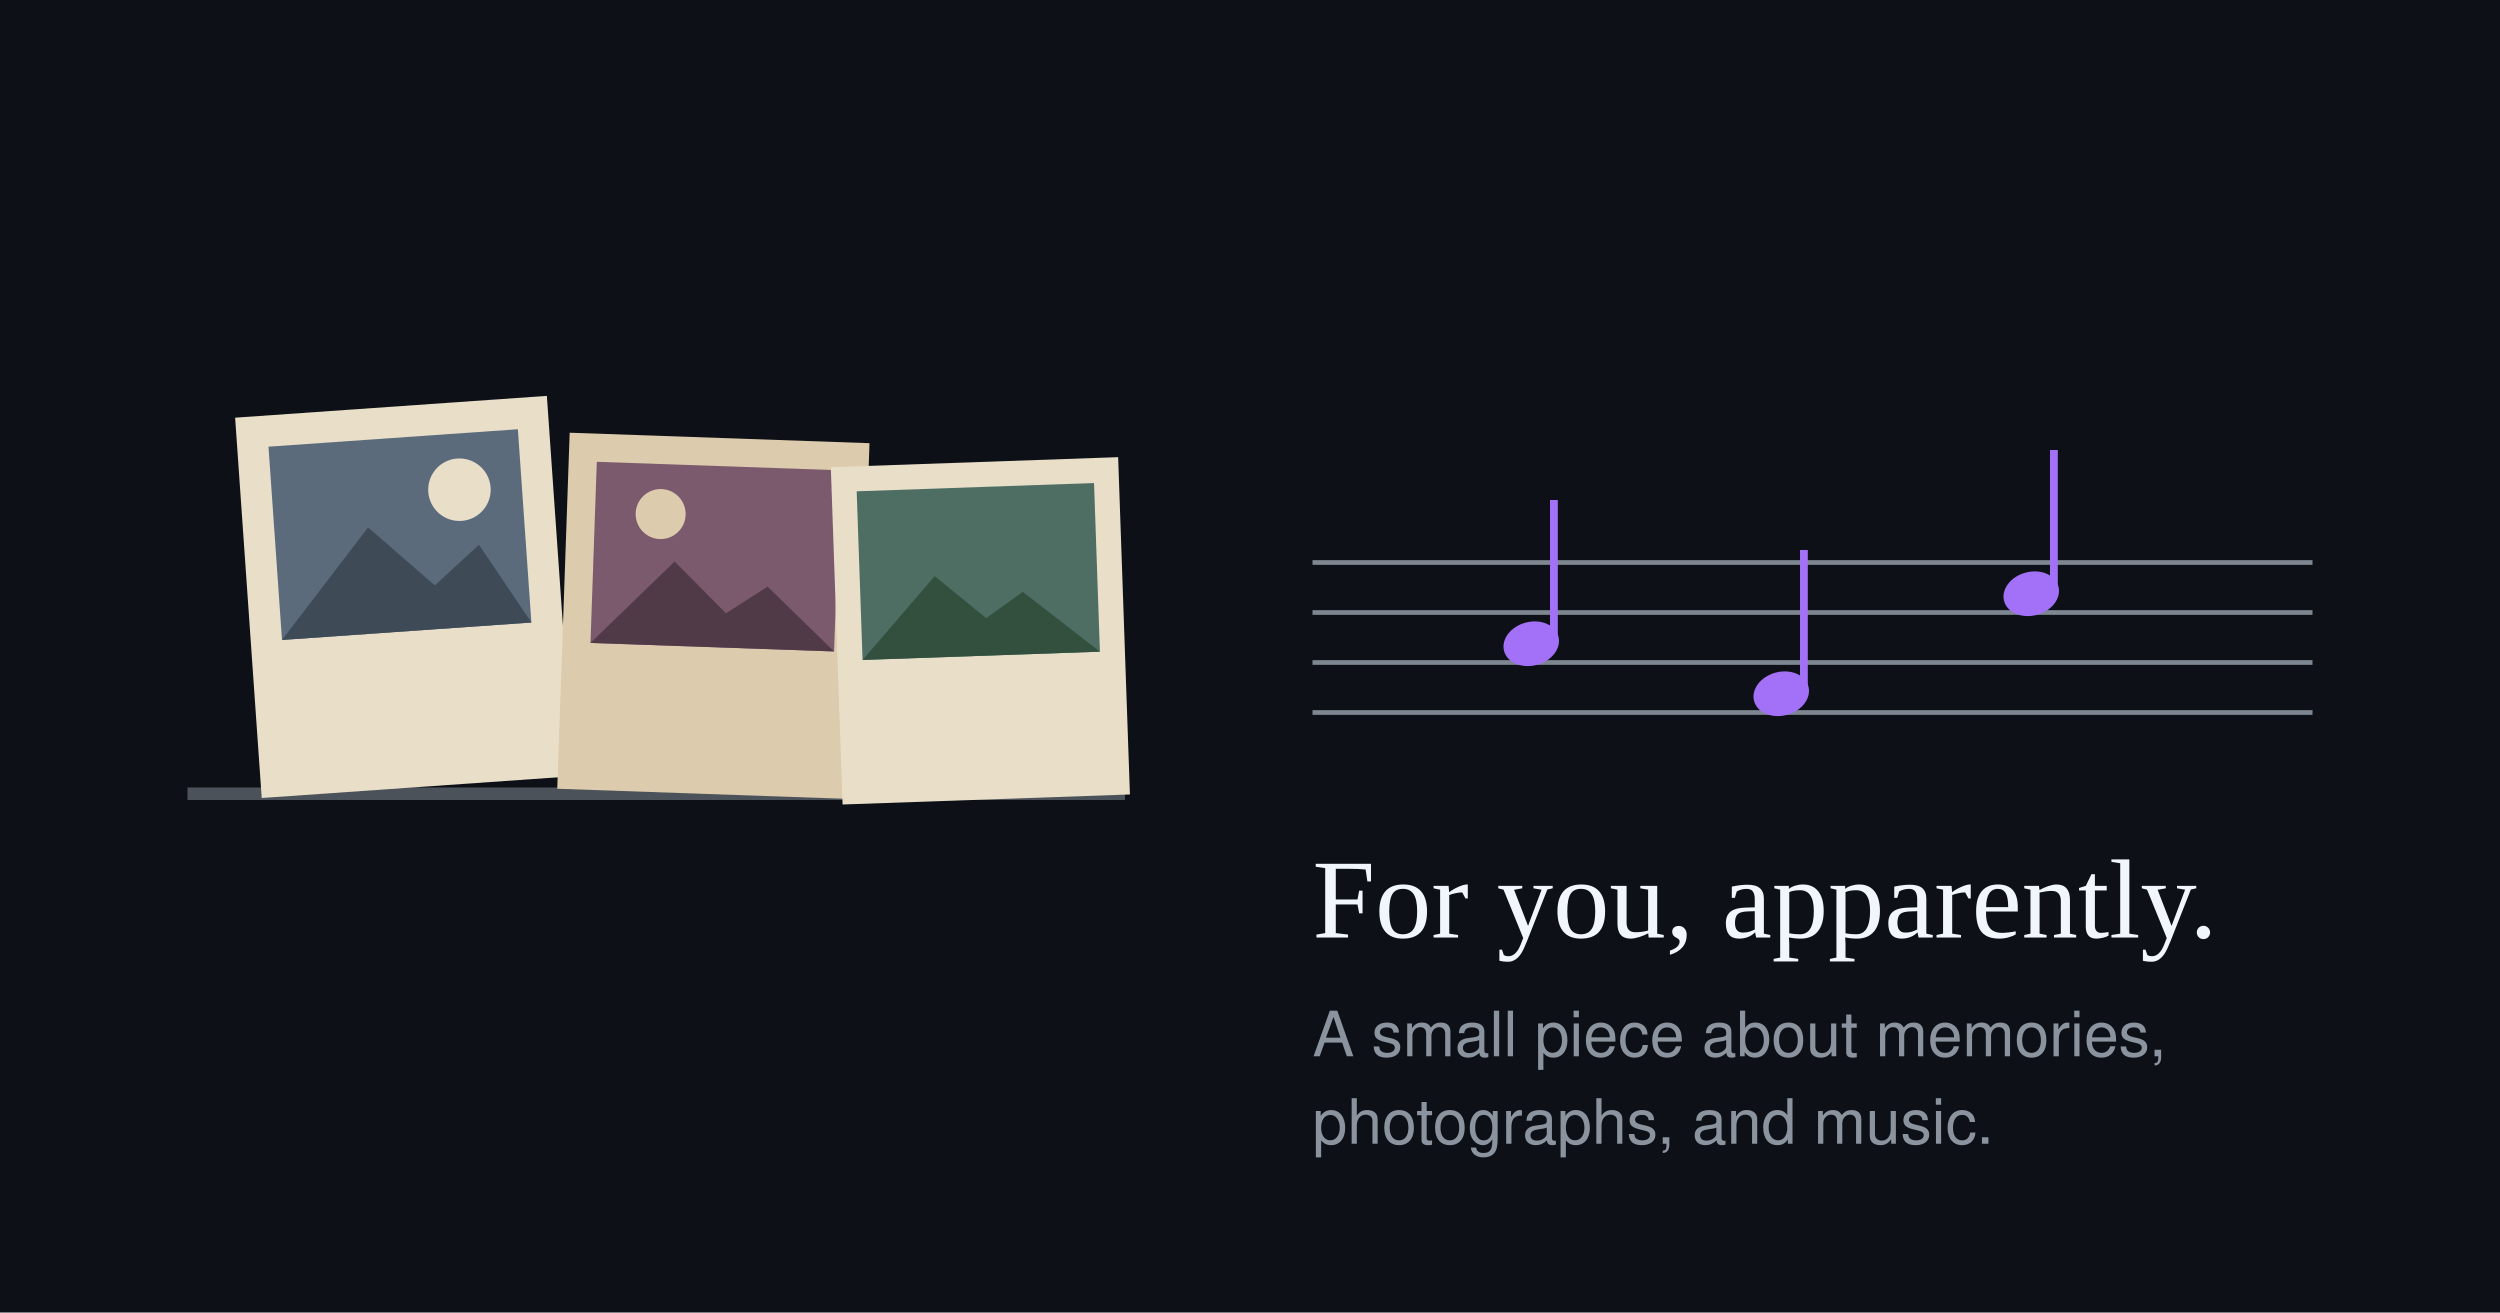
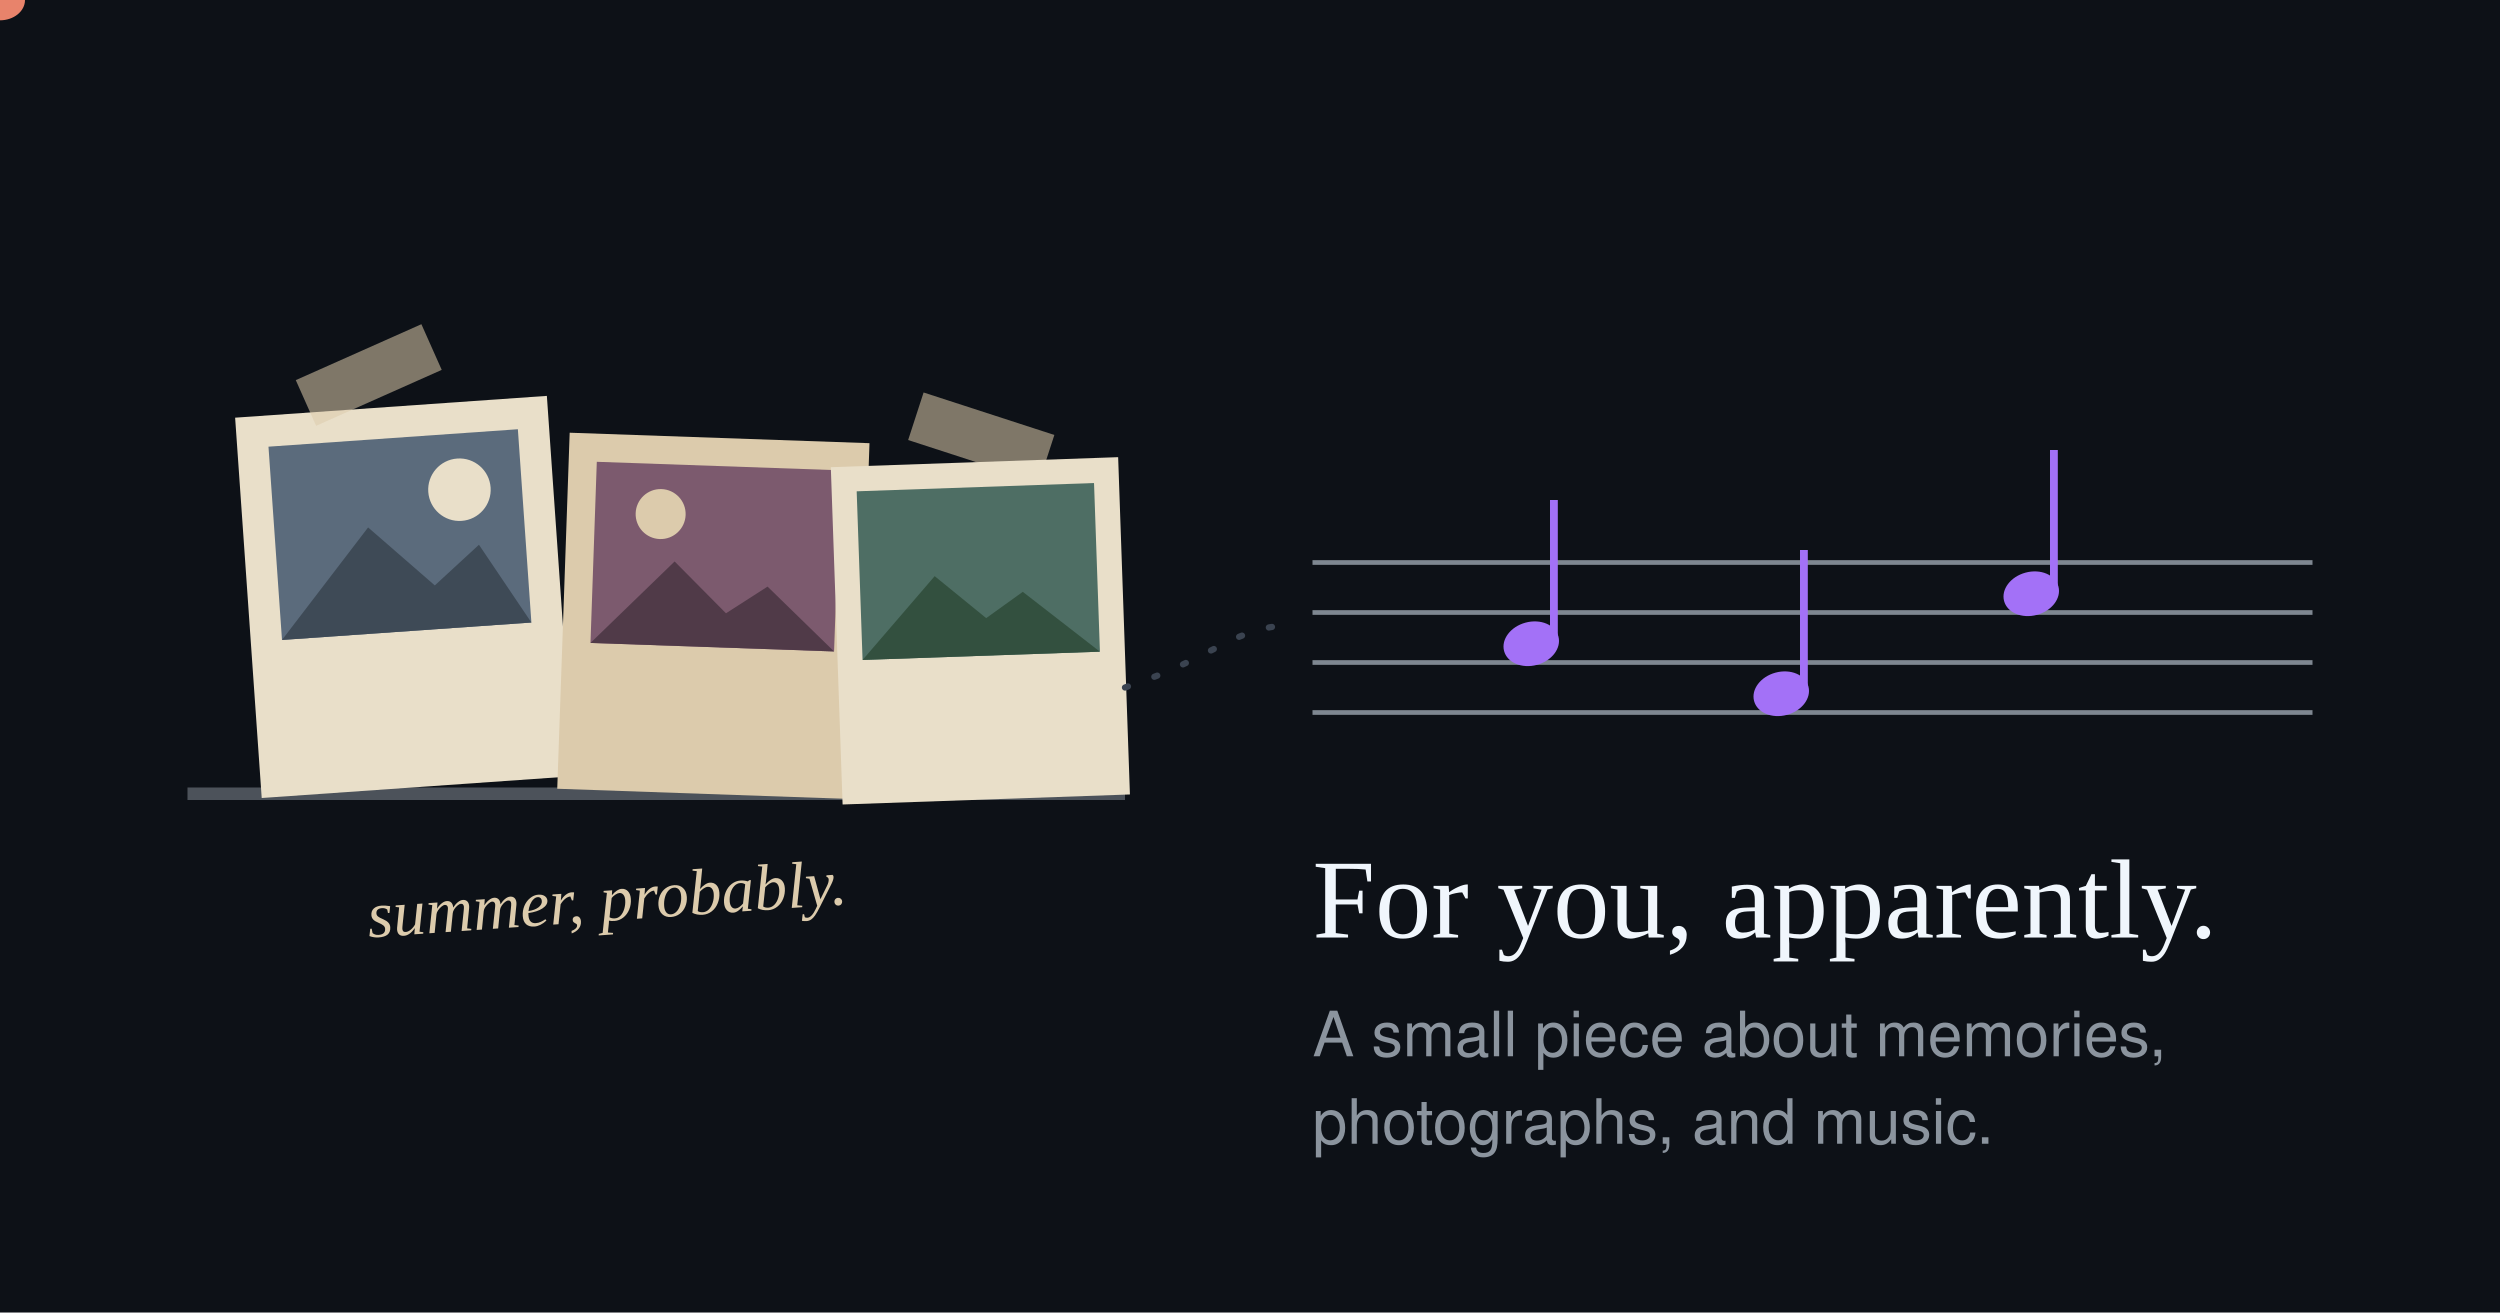
<svg xmlns="http://www.w3.org/2000/svg" viewBox="0 0 800 420" width="100%" role="img" aria-label="For you, apparently: a small interactive piece about memories, photographs, and music.">
  <style>
    .bg{fill:#0D1117}.tx{fill:#F0F6FC}.sc{fill:#8B949E}.ac{fill:#A371F7}
    .ph{fill:#E9DFC9}.ph2{fill:#DCCBAC}
    .sans{font-family:-apple-system,BlinkMacSystemFont,Segoe UI,Helvetica,Arial,sans-serif}
    .serif{font-family:Georgia,Times New Roman,serif}
    @media (prefers-color-scheme: light){
      .bg{fill:#FFFFFF}.tx{fill:#1F2328}.sc{fill:#59636E}
    }
  </style>
  <rect class="bg" width="800" height="420" />
  <rect x="60" y="252" width="300" height="4" fill="#8B949E" opacity=".5" />
-   <g transform="rotate(-4 130 200)">
-     <rect class="ph" x="80" y="130" width="100" height="122" />
-     <rect x="90" y="140" width="80" height="62" fill="#5B6B7C" />
-     <circle cx="150" cy="158" r="10" fill="#E9DFC9" />
-     <polygon points="90,202 120,168 140,188 155,176 170,202" fill="#3E4A56" />
+   <g>
+     <animateTransform attributeName="transform" type="translate" values="0 0;7 -6;0 0" keyTimes="0;.5;1" dur="7s" repeatCount="indefinite" />
+     <g transform="rotate(-4 130 200)">
+       <rect class="ph" x="80" y="130" width="100" height="122" />
+       <rect x="90" y="140" width="80" height="62" fill="#5B6B7C" />
+       <circle cx="150" cy="158" r="10" fill="#E9DFC9" />
+       <polygon points="90,202 120,168 140,188 155,176 170,202" fill="#3E4A56" />
+     </g>
  </g>
-   <g transform="rotate(2 225 205)">
-     <rect class="ph2" x="180" y="140" width="96" height="114" />
-     <rect x="189" y="149" width="78" height="58" fill="#7C5A6E" />
-     <circle cx="210" cy="165" r="8" fill="#DCCBAC" />
-     <polygon points="189,207 215,180 232,196 245,187 267,207" fill="#503A48" />
+   <g>
+     <animateTransform attributeName="transform" type="translate" values="0 0;-6 5;0 0" keyTimes="0;.5;1" dur="8.5s" repeatCount="indefinite" />
+     <g transform="rotate(2 225 205)">
+       <rect class="ph2" x="180" y="140" width="96" height="114" />
+       <rect x="189" y="149" width="78" height="58" fill="#7C5A6E" />
+       <circle cx="210" cy="165" r="8" fill="#DCCBAC" />
+       <polygon points="189,207 215,180 232,196 245,187 267,207" fill="#503A48" />
+     </g>
+   </g>
+   <g opacity=".55">
+     <rect x="96" y="112" width="44" height="16" fill="#DCCBAC" transform="rotate(-24 118 120)" />
+     <rect x="292" y="132" width="44" height="16" fill="#DCCBAC" transform="rotate(18 314 140)" />
  </g>
  <g transform="rotate(-2 310 210)">
    <rect class="ph" x="268" y="148" width="92" height="108" />
    <rect x="276" y="156" width="76" height="54" fill="#4E6E64" />
    <polygon points="276,210 300,184 316,198 328,190 352,210" fill="#33503F" />
  </g>
  <g stroke="#8B949E" stroke-width="1.5" opacity=".9">
    <line x1="420" y1="180" x2="740" y2="180" />
    <line x1="420" y1="196" x2="740" y2="196" />
    <line x1="420" y1="212" x2="740" y2="212" />
    <line x1="420" y1="228" x2="740" y2="228" />
  </g>
  <g fill="#A371F7">
    <ellipse cx="490" cy="206" rx="9" ry="7" transform="rotate(-15 490 206)" />
    <rect x="496" y="160" width="2.5" height="46" />
    <ellipse cx="570" cy="222" rx="9" ry="7" transform="rotate(-15 570 222)" />
    <rect x="576" y="176" width="2.5" height="46" />
    <ellipse cx="650" cy="190" rx="9" ry="7" transform="rotate(-15 650 190)" />
    <rect x="656" y="144" width="2.5" height="46" />
  </g>
+   <g fill="#E8836B">
+     <ellipse rx="8" ry="6.5" />
+     <rect x="6" y="-44" width="2.5" height="44" />
+     <animateMotion dur="7s" repeatCount="indefinite" path="M432,208 H728" />
+   </g>
+   <path d="M360,220 C390,210 395,200 415,200" fill="none" stroke="#3A4350" stroke-width="2" stroke-dasharray="1 9" stroke-linecap="round" />
+   <text class="serif" x="118" y="300" font-size="21" font-style="italic" fill="#DCCBAC" transform="rotate(-4 118 300)">summer, probably.</text>
  <text class="serif tx" x="420" y="300" font-size="36">For you, apparently.</text>
  <text class="sans sc" x="420" y="338" font-size="20">A small piece about memories,</text>
  <text class="sans sc" x="420" y="366" font-size="20">photographs, and music.</text>
</svg>
